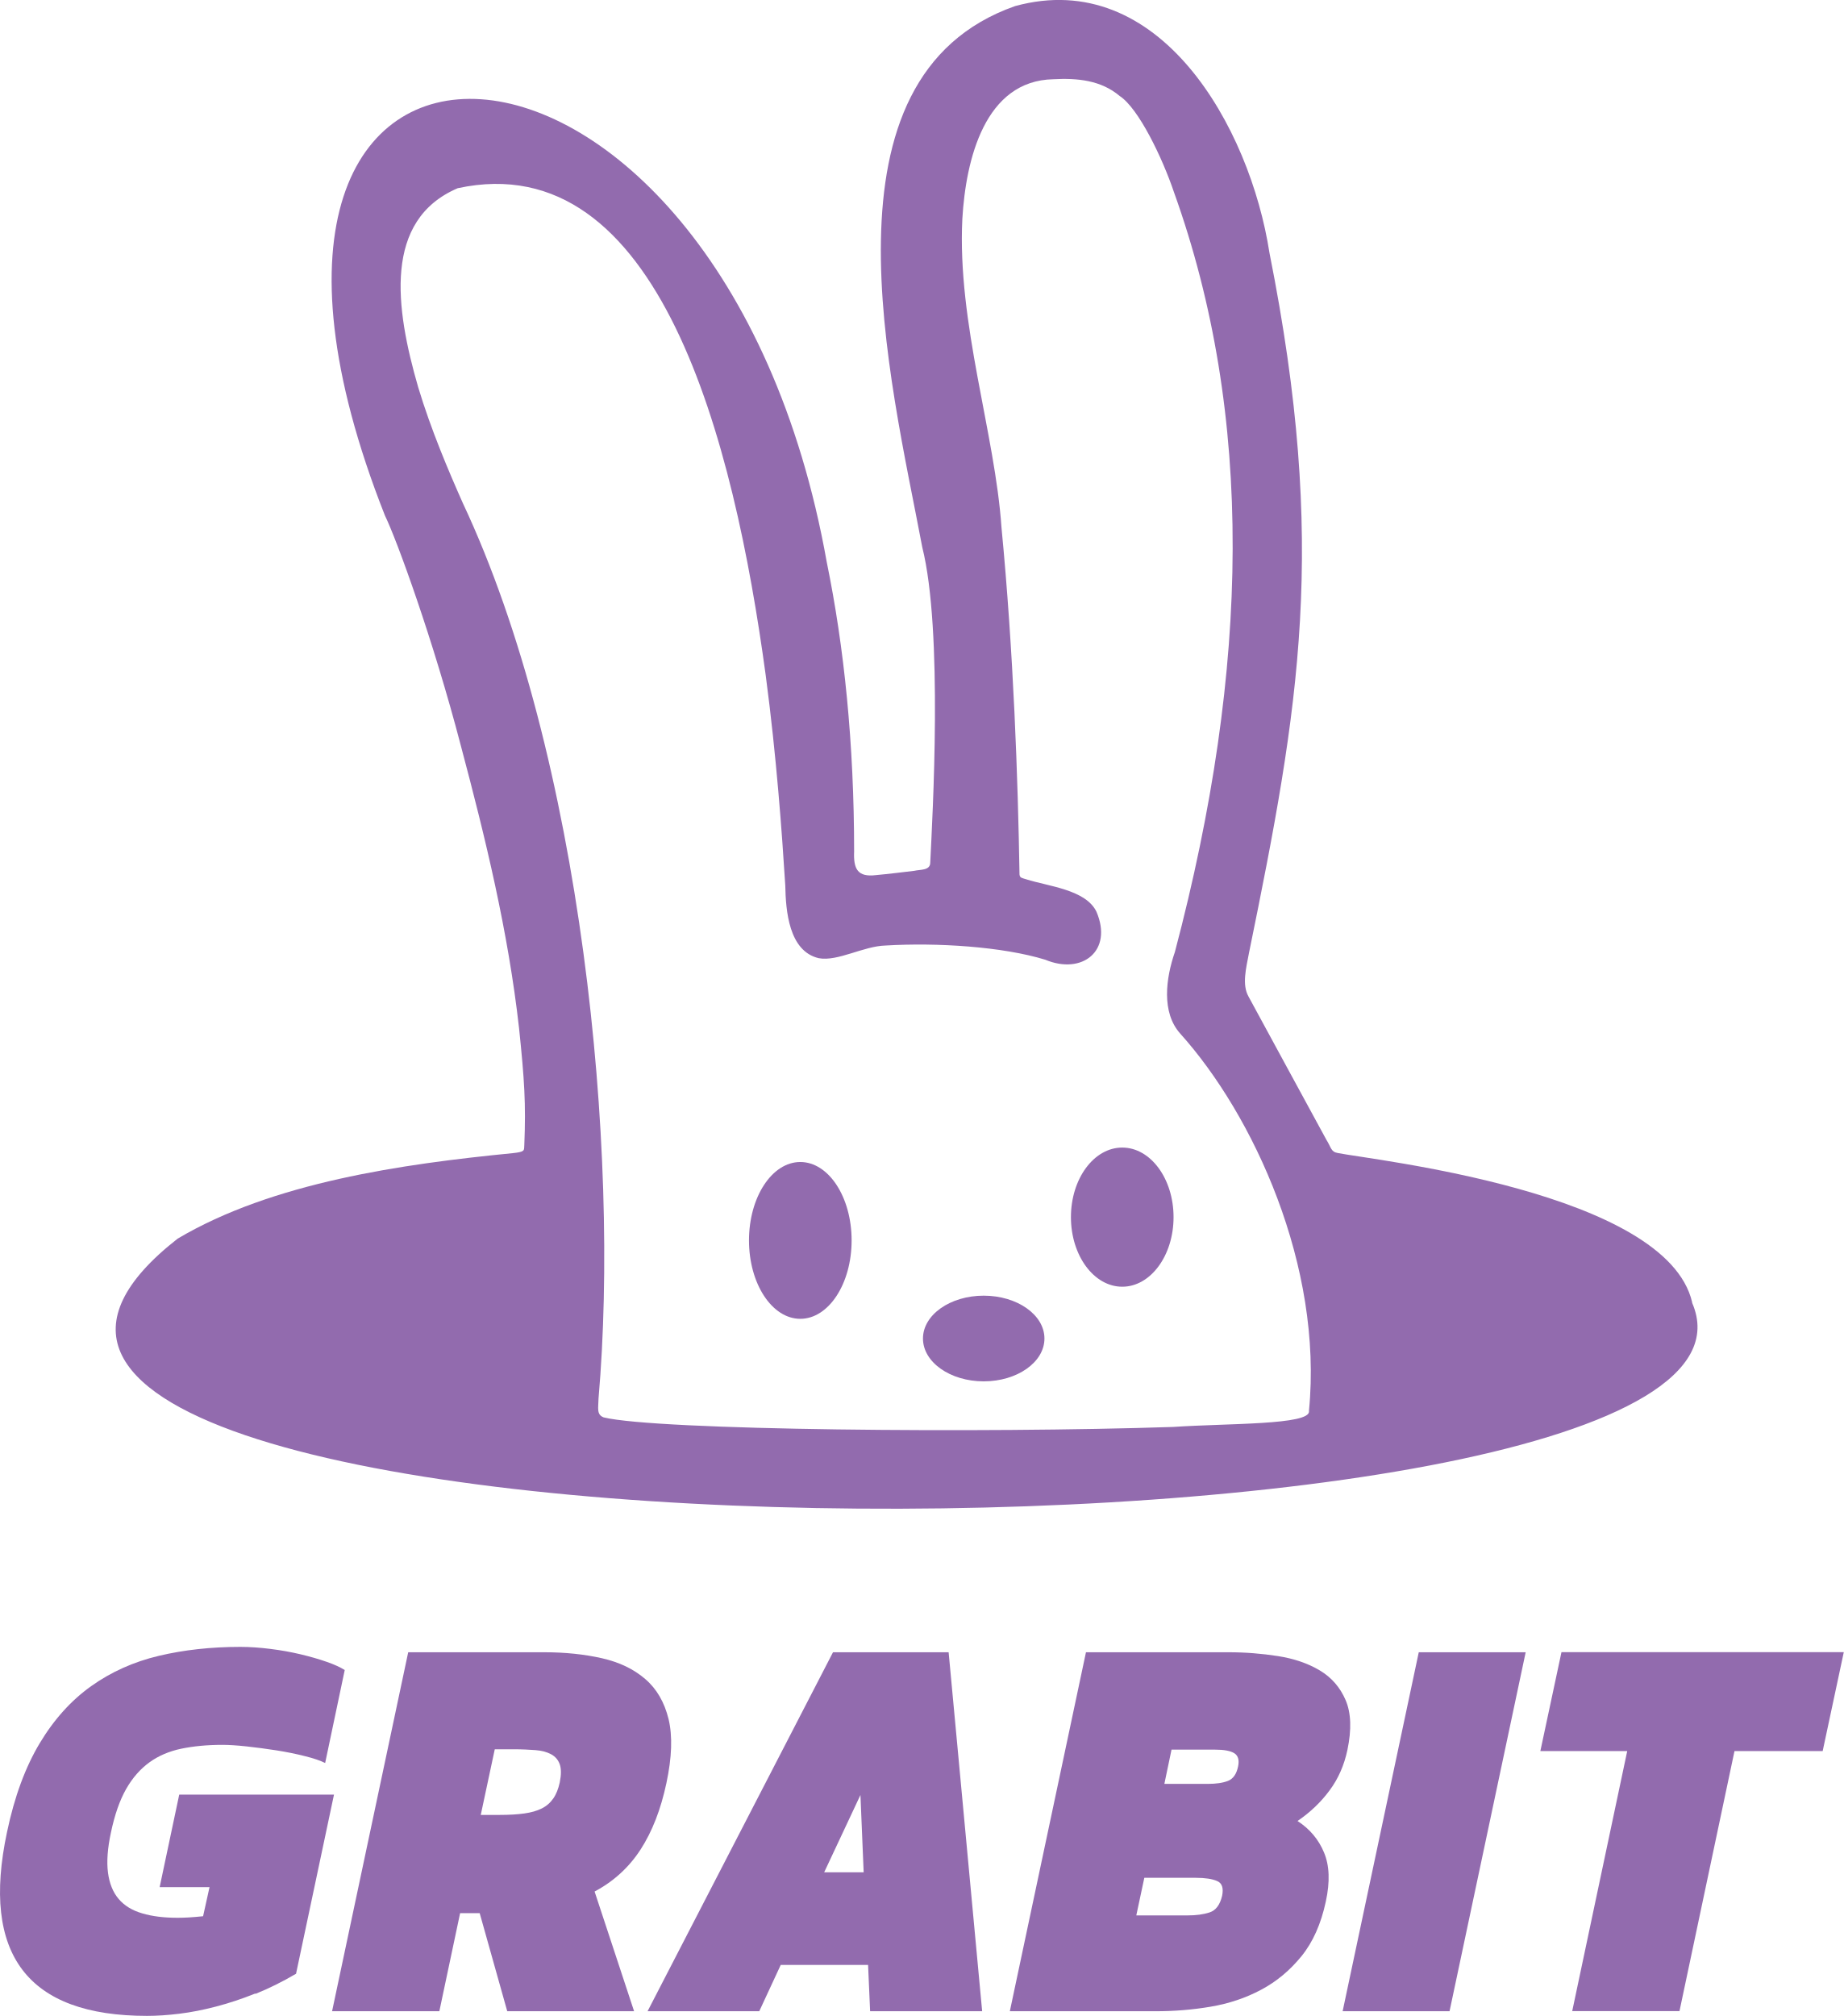
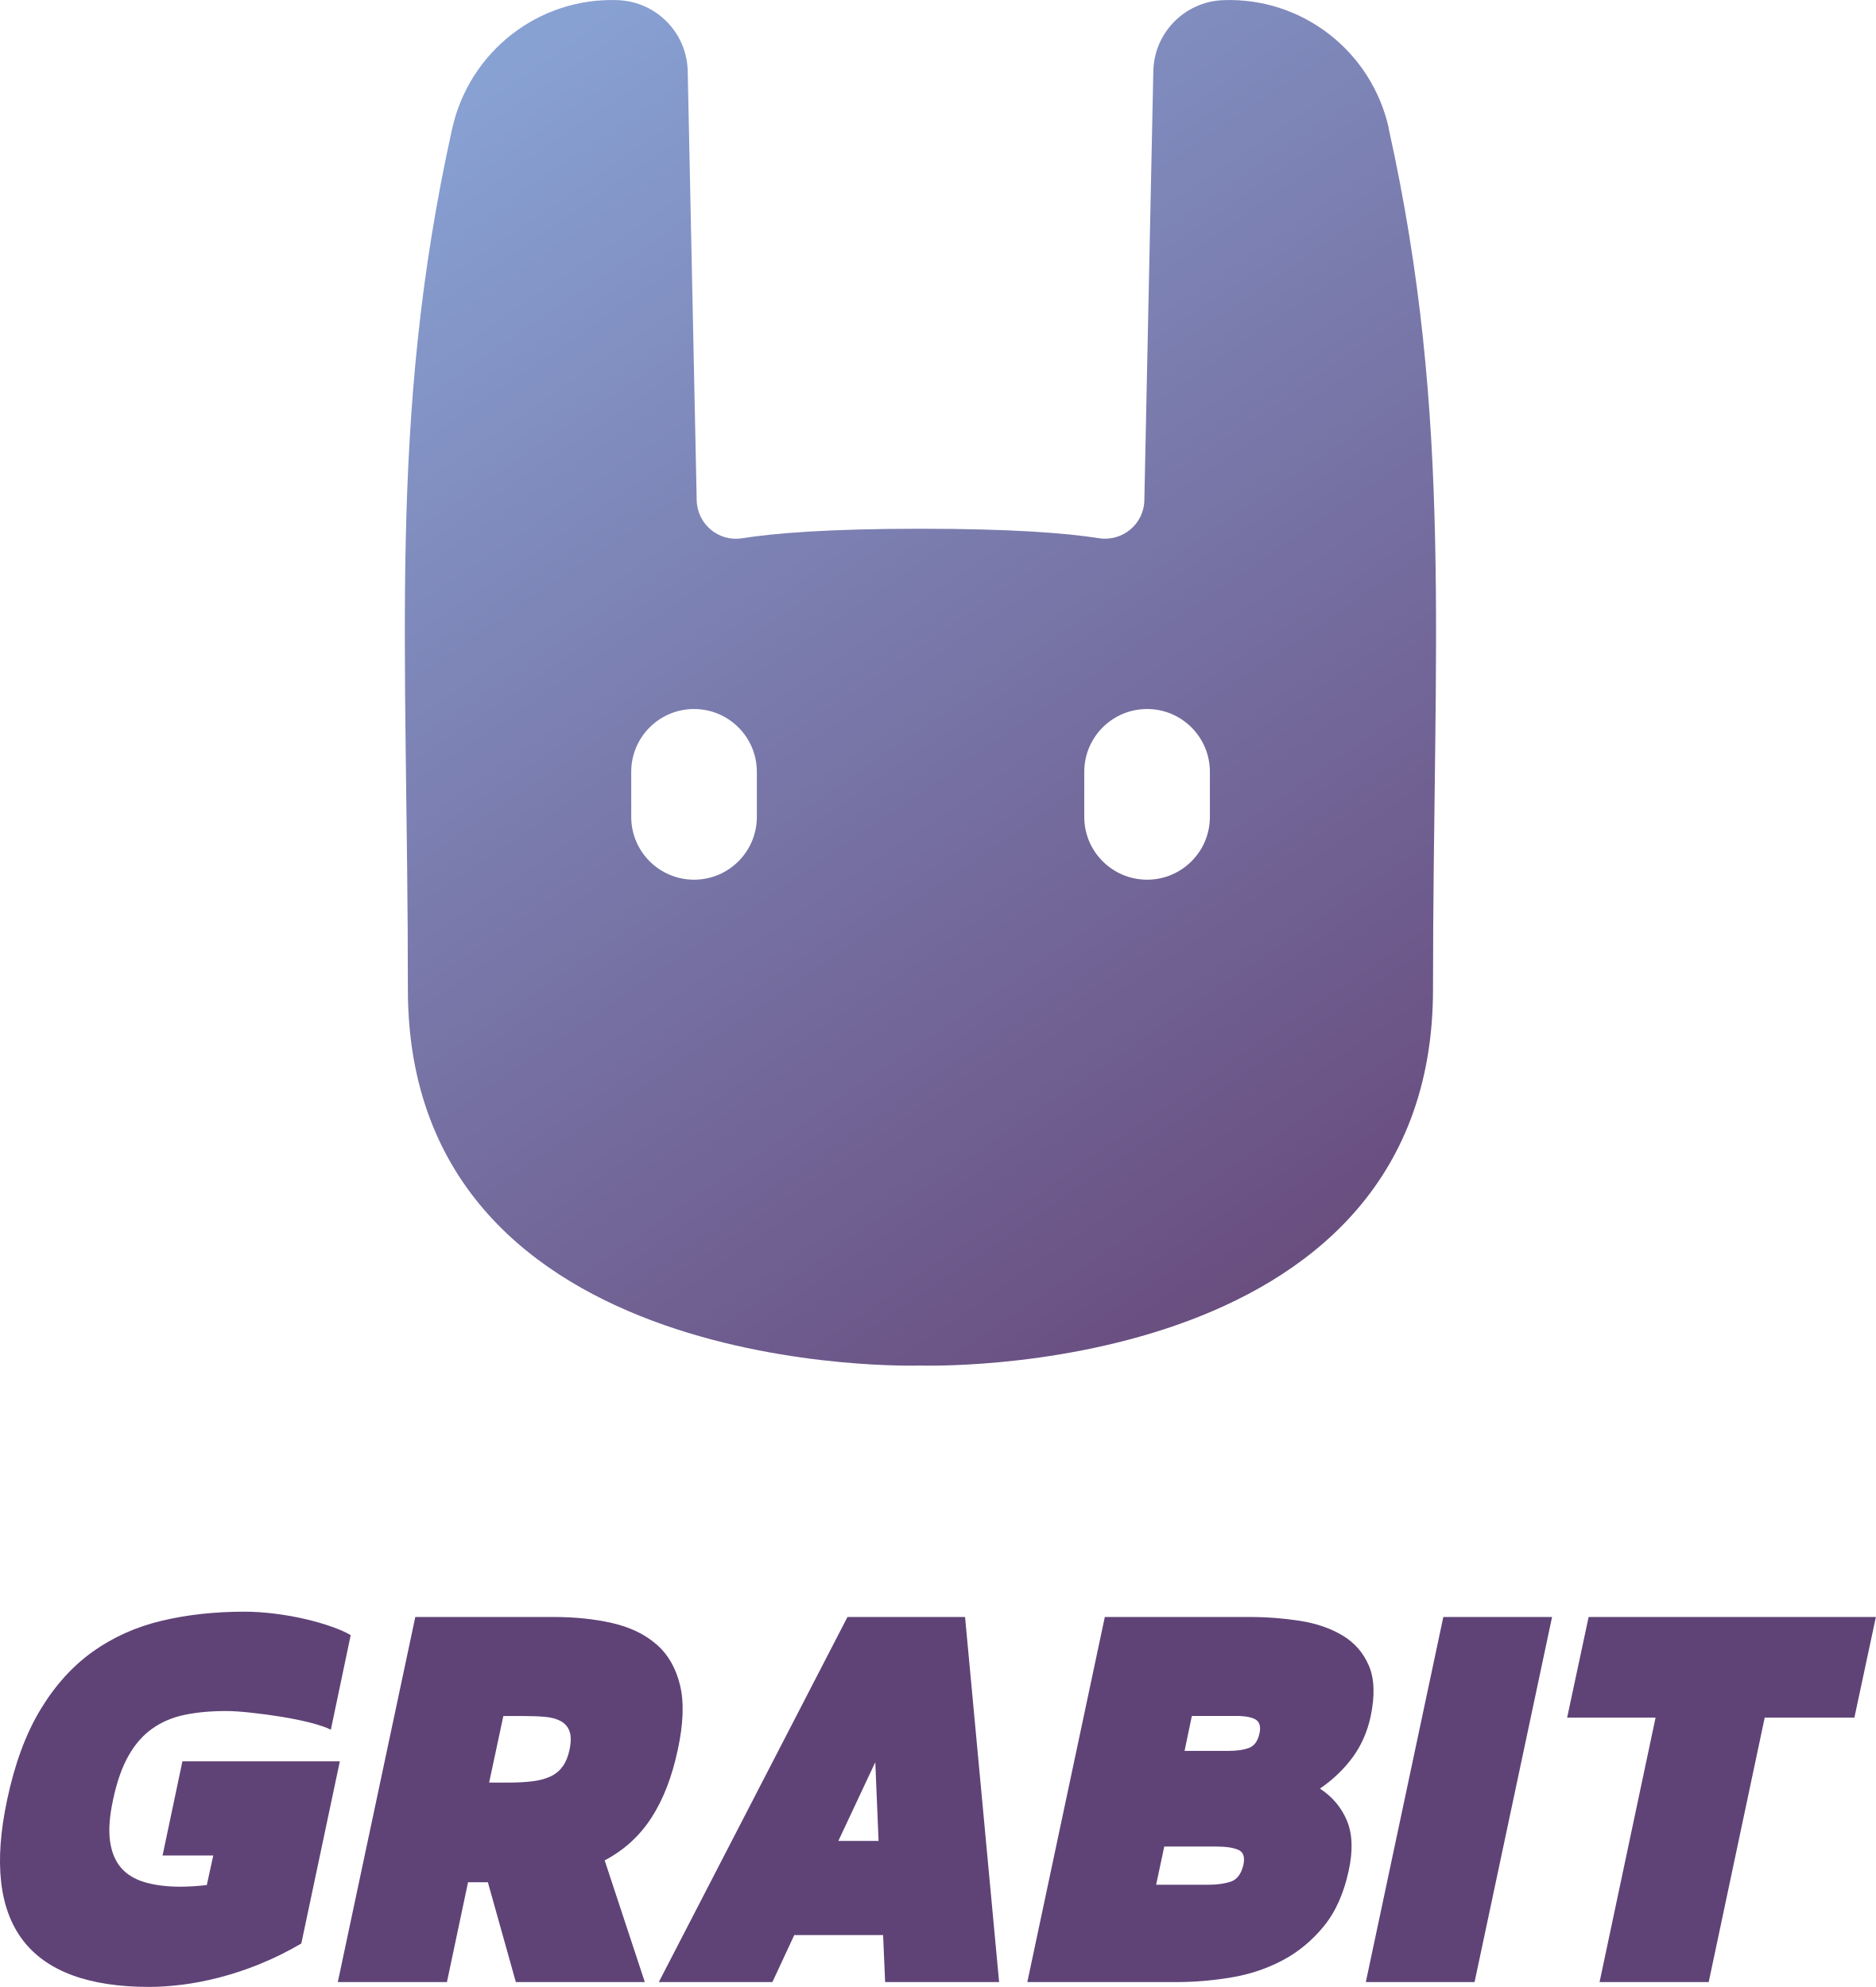
- <svg xmlns="http://www.w3.org/2000/svg" id="Layer_2" data-name="Layer 2" viewBox="0 0 154.53 168.93">
+ <svg xmlns="http://www.w3.org/2000/svg" id="Layer_2" data-name="Layer 2" viewBox="0 0 240.12 254.38">
  <defs>
    <style>
      .cls-1 {
-         fill: #926bae;
+         fill: url(#linear-gradient);
+       }
+ 
+       .cls-1, .cls-2 {
        stroke-width: 0px;
      }
+ 
+       .cls-2 {
+         fill: #5f4377;
+       }
    </style>
+     <linearGradient id="linear-gradient" x1="66.56" y1="6.41" x2="175.14" y2="165.51" gradientUnits="userSpaceOnUse">
+       <stop offset="0" stop-color="#88a1d3" />
+       <stop offset="1" stop-color="#684a7c" />
+     </linearGradient>
  </defs>
  <g id="Layer_1-2" data-name="Layer 1">
    <g>
-       <path class="cls-1" d="M141.81,109.12c-2.16-9.26-26.78-11.92-29.68-12.5-.6-.1-.55-.44-.97-1.11-1.32-2.44-5.33-9.78-6.53-12.01-.56-1-.2-2.37.05-3.69,4.2-20.54,6.6-34.06,1.71-58.61-1.64-10.6-9.23-24-21.32-20.69-16.95,5.96-10.44,31.21-7.78,45.34,1.76,7,.85,22.67.67,26.43,0,.68-.84.57-1.34.69-.84.1-2.21.27-3.21.36-1.55.19-1.89-.53-1.83-1.97,0-9.08-.84-17.17-2.29-24.24C60.35-3.09,13.28-4.84,32.26,43.2c1,2.05,4.04,10.39,6.36,19.28,2.08,7.81,3.97,15.59,4.88,23.68.45,4.32.58,6.32.44,9.79-.04.39.1.53-.66.64-.1.01-.21.03-.33.04-9.25.91-20.11,2.45-28.06,7.16-37.13,29.03,137.35,29.38,126.92,5.38v-.05ZM109.7,118.25c.12,1.17-6.85,1.01-11.38,1.32-15.93.53-43.25.29-47.73-.8-.62-.24-.44-.79-.43-1.59,1.81-20.78-1.4-53.82-11.38-75.04-1.19-2.68-2.66-6.13-3.73-9.68-1.94-6.68-2.93-14.02,3.31-16.69,16.91-3.65,23.15,21.19,25.81,40.81.91,6.86,1.36,13.17,1.64,17.61.04,2.13.3,5.51,2.8,6.1,1.59.3,3.74-1.01,5.6-1.06,4.31-.26,9.81.09,13.39,1.19,3.09,1.29,5.69-.74,4.29-4.02-.89-1.86-4.04-2.13-5.89-2.72-.33-.11-.53-.1-.56-.4-.13-8.01-.5-18.62-1.51-29.08-.54-7.9-3.72-17.1-3.28-25.87.29-4.96,1.88-11.58,7.63-11.69,2.03-.11,4,.09,5.55,1.4,1.59,1.03,3.59,5.2,4.56,8.08,6.69,18.64,6.39,39.75.07,63.66-.76,2.19-1.14,5.06.45,6.83,6.15,6.84,11.97,19.48,10.79,31.59v.04Z" />
-       <ellipse class="cls-1" cx="67.07" cy="103.94" rx="4.3" ry="6.57" />
-       <ellipse class="cls-1" cx="94.05" cy="101.99" rx="4.3" ry="5.83" />
-       <ellipse class="cls-1" cx="82.44" cy="112.16" rx="5.09" ry="3.59" />
-       <g>
-         <path class="cls-1" d="M21.41,167.04c-1.14.46-2.24.82-3.31,1.1-1.07.28-2.09.48-3.07.6-.98.12-1.88.18-2.71.18-10,0-13.92-5.14-11.73-15.41.62-2.96,1.54-5.44,2.74-7.44s2.64-3.59,4.31-4.78,3.56-2.04,5.67-2.54c2.11-.5,4.38-.75,6.83-.75.8,0,1.64.06,2.52.17.88.11,1.72.26,2.52.45.8.19,1.53.4,2.19.63s1.16.46,1.52.69l-1.64,7.79c-.4-.2-.98-.4-1.72-.58-.75-.19-1.54-.35-2.37-.48-.83-.13-1.67-.24-2.49-.33-.83-.09-1.5-.13-2.04-.13-1.27,0-2.41.11-3.43.32-1.01.21-1.91.59-2.67,1.14s-1.42,1.29-1.96,2.24c-.54.95-.96,2.16-1.27,3.63-.29,1.34-.37,2.46-.25,3.38.12.91.42,1.65.9,2.21.48.56,1.14.96,1.97,1.2.84.25,1.82.37,2.96.37.29,0,.61-.01.97-.03s.75-.06,1.17-.1l.54-2.44h-4.18l1.64-7.75h12.97l-3.18,15.01c-1.14.67-2.27,1.23-3.41,1.69Z" />
-         <path class="cls-1" d="M45.61,138.45c1.76,0,3.37.17,4.83.5,1.46.33,2.67.91,3.63,1.74.96.82,1.61,1.94,1.96,3.36.34,1.42.28,3.2-.18,5.36-.47,2.21-1.19,4.06-2.16,5.56-.97,1.5-2.26,2.68-3.86,3.53l3.31,10.03h-10.63l-2.31-8.22h-1.64l-1.74,8.22h-8.99l6.38-30.08h11.4ZM41.46,146.6l-1.17,5.48h1.6c.78,0,1.46-.04,2.04-.12.58-.08,1.07-.22,1.47-.42.4-.2.72-.48.97-.84s.42-.8.54-1.34c.13-.65.13-1.15,0-1.52s-.37-.65-.72-.84c-.35-.19-.79-.31-1.32-.35-.53-.04-1.14-.07-1.8-.07h-1.6Z" />
-         <path class="cls-1" d="M79.5,138.45l2.81,30.08h-9.39l-.17-3.88h-7.32l-1.8,3.88h-9.36l15.54-30.08h9.69ZM69.07,156.89h3.31l-.27-6.48-3.04,6.48Z" />
-         <path class="cls-1" d="M102.96,138.45c1.4,0,2.78.11,4.13.32s2.52.61,3.51,1.2c.99.59,1.71,1.42,2.17,2.49s.51,2.46.15,4.18c-.27,1.27-.76,2.4-1.49,3.38-.72.98-1.62,1.84-2.69,2.57,1.03.67,1.77,1.55,2.22,2.64.46,1.09.51,2.46.15,4.11-.4,1.87-1.08,3.4-2.04,4.58-.96,1.18-2.08,2.12-3.38,2.81-1.29.69-2.7,1.16-4.23,1.42-1.53.26-3.05.38-4.56.38h-12.27l6.38-30.08h11.93ZM95.24,160.5h4.31c.69,0,1.3-.08,1.82-.25.52-.17.87-.63,1.05-1.39.13-.65,0-1.06-.42-1.24-.41-.18-1.01-.27-1.79-.27h-4.31l-.67,3.14ZM97.58,149.48h3.64c.69,0,1.25-.08,1.69-.25.43-.17.72-.57.85-1.22.11-.53,0-.9-.32-1.1-.32-.2-.86-.3-1.62-.3h-3.64l-.6,2.87Z" />
-         <path class="cls-1" d="M127.86,138.45l-6.38,30.08h-8.96l6.38-30.08h8.96Z" />
-         <path class="cls-1" d="M136.38,146.73h-7.29l1.77-8.29h23.66l-1.77,8.29h-7.39l-4.61,21.79h-8.99l4.61-21.79Z" />
-       </g>
+       <path class="cls-2" d="M33.27,251.44c-1.77.71-3.48,1.28-5.14,1.71-1.66.43-3.25.74-4.78.93-1.52.19-2.93.29-4.21.29-15.55,0-21.62-7.98-18.23-23.94.97-4.6,2.39-8.46,4.26-11.55,1.87-3.1,4.1-5.57,6.7-7.43,2.6-1.85,5.53-3.17,8.8-3.95,3.27-.78,6.81-1.17,10.62-1.17,1.25,0,2.55.09,3.92.26,1.37.17,2.67.41,3.92.7,1.25.29,2.38.62,3.4.99,1.02.36,1.81.72,2.36,1.06l-2.54,12.1c-.62-.31-1.52-.61-2.67-.91-1.16-.29-2.39-.54-3.69-.75-1.3-.21-2.59-.38-3.87-.52-1.28-.14-2.34-.21-3.17-.21-1.97,0-3.75.16-5.32.49-1.58.33-2.96.92-4.15,1.77-1.2.85-2.21,2.01-3.04,3.48-.83,1.47-1.49,3.35-1.97,5.63-.45,2.08-.58,3.83-.39,5.25.19,1.42.66,2.56,1.4,3.43.74.87,1.77,1.49,3.06,1.87,1.3.38,2.83.57,4.6.57.45,0,.95-.02,1.51-.05s1.16-.09,1.82-.16l.83-3.79h-6.49l2.54-12.05h20.15l-4.93,23.32c-1.77,1.04-3.53,1.91-5.3,2.62Z" />
+       <path class="cls-2" d="M70.87,207.01c2.74,0,5.24.26,7.5.78,2.27.52,4.15,1.42,5.63,2.7,1.49,1.28,2.5,3.02,3.04,5.22.54,2.2.44,4.98-.29,8.33-.73,3.43-1.84,6.31-3.35,8.65-1.51,2.34-3.5,4.16-6,5.48l5.14,15.58h-16.51l-3.58-12.78h-2.54l-2.7,12.78h-13.97l9.92-46.74h17.71ZM64.43,219.69l-1.82,8.52h2.49c1.21,0,2.27-.06,3.17-.18.9-.12,1.66-.34,2.29-.65s1.12-.74,1.51-1.3c.38-.55.66-1.25.83-2.08.21-1,.21-1.79,0-2.36-.21-.57-.58-1-1.12-1.3-.54-.29-1.22-.48-2.05-.55-.83-.07-1.77-.1-2.8-.1h-2.49Z" />
+       <path class="cls-2" d="M123.53,207.01l4.36,46.74h-14.59l-.26-6.02h-11.37l-2.8,6.02h-14.54l24.15-46.74h15.06ZM107.32,235.68h5.14l-.42-10.08-4.73,10.08Z" />
+       <path class="cls-2" d="M159.98,207.01c2.18,0,4.32.17,6.41.49,2.09.33,3.91.95,5.45,1.87,1.54.92,2.67,2.21,3.38,3.87.71,1.66.79,3.83.23,6.49-.42,1.97-1.19,3.72-2.31,5.25-1.12,1.52-2.52,2.86-4.18,4,1.59,1.04,2.74,2.41,3.45,4.1.71,1.7.79,3.83.23,6.39-.62,2.91-1.68,5.28-3.17,7.11-1.49,1.83-3.24,3.29-5.25,4.36-2.01,1.07-4.2,1.81-6.57,2.21-2.37.4-4.74.6-7.09.6h-19.06l9.92-46.74h18.54ZM147.99,241.29h6.7c1.07,0,2.02-.13,2.83-.39s1.36-.98,1.64-2.16c.21-1,0-1.64-.65-1.92-.64-.28-1.57-.42-2.78-.42h-6.7l-1.04,4.88ZM151.62,224.15h5.66c1.07,0,1.95-.13,2.62-.39.68-.26,1.12-.89,1.33-1.9.17-.83,0-1.4-.49-1.71-.5-.31-1.34-.47-2.52-.47h-5.66l-.93,4.47Z" />
+       <path class="cls-2" d="M198.67,207.01l-9.92,46.74h-13.92l9.92-46.74h13.92Z" />
+       <path class="cls-2" d="M211.92,219.89h-11.32l2.75-12.88h36.77l-2.75,12.88h-11.48l-7.17,33.86h-13.97l7.17-33.86Z" />
    </g>
+     <path class="cls-1" d="M177.78,16.46C175.59,6.57,166.69-.37,156.56.02c-4.91.19-8.83,4.17-8.93,9.09l-1.15,54.94c-.06,3.05-2.81,5.33-5.83,4.85-4.06-.64-11-1.21-22.82-1.21s-18.8.58-22.86,1.22c-3,.48-5.72-1.82-5.79-4.86l-1.15-54.94c-.1-4.92-4.02-8.9-8.93-9.09-10.12-.39-19.02,6.56-21.22,16.45-8.28,37.31-5.67,66.28-5.67,110.19,0,50.37,65.61,48.16,65.61,48.16,0,0,65.61,2.21,65.61-48.16,0-43.91,2.61-72.88-5.67-110.19ZM96.88,104.58c0,4.44-3.6,8.04-8.04,8.04s-8.04-3.6-8.04-8.04v-5.77c0-4.44,3.6-8.04,8.04-8.04s8.04,3.6,8.04,8.04v5.77ZM154.87,104.58c0,4.44-3.6,8.04-8.04,8.04h0c-4.44,0-8.04-3.6-8.04-8.04v-5.77c0-4.44,3.6-8.04,8.04-8.04h0c4.44,0,8.04,3.6,8.04,8.04v5.77Z" />
  </g>
</svg>
